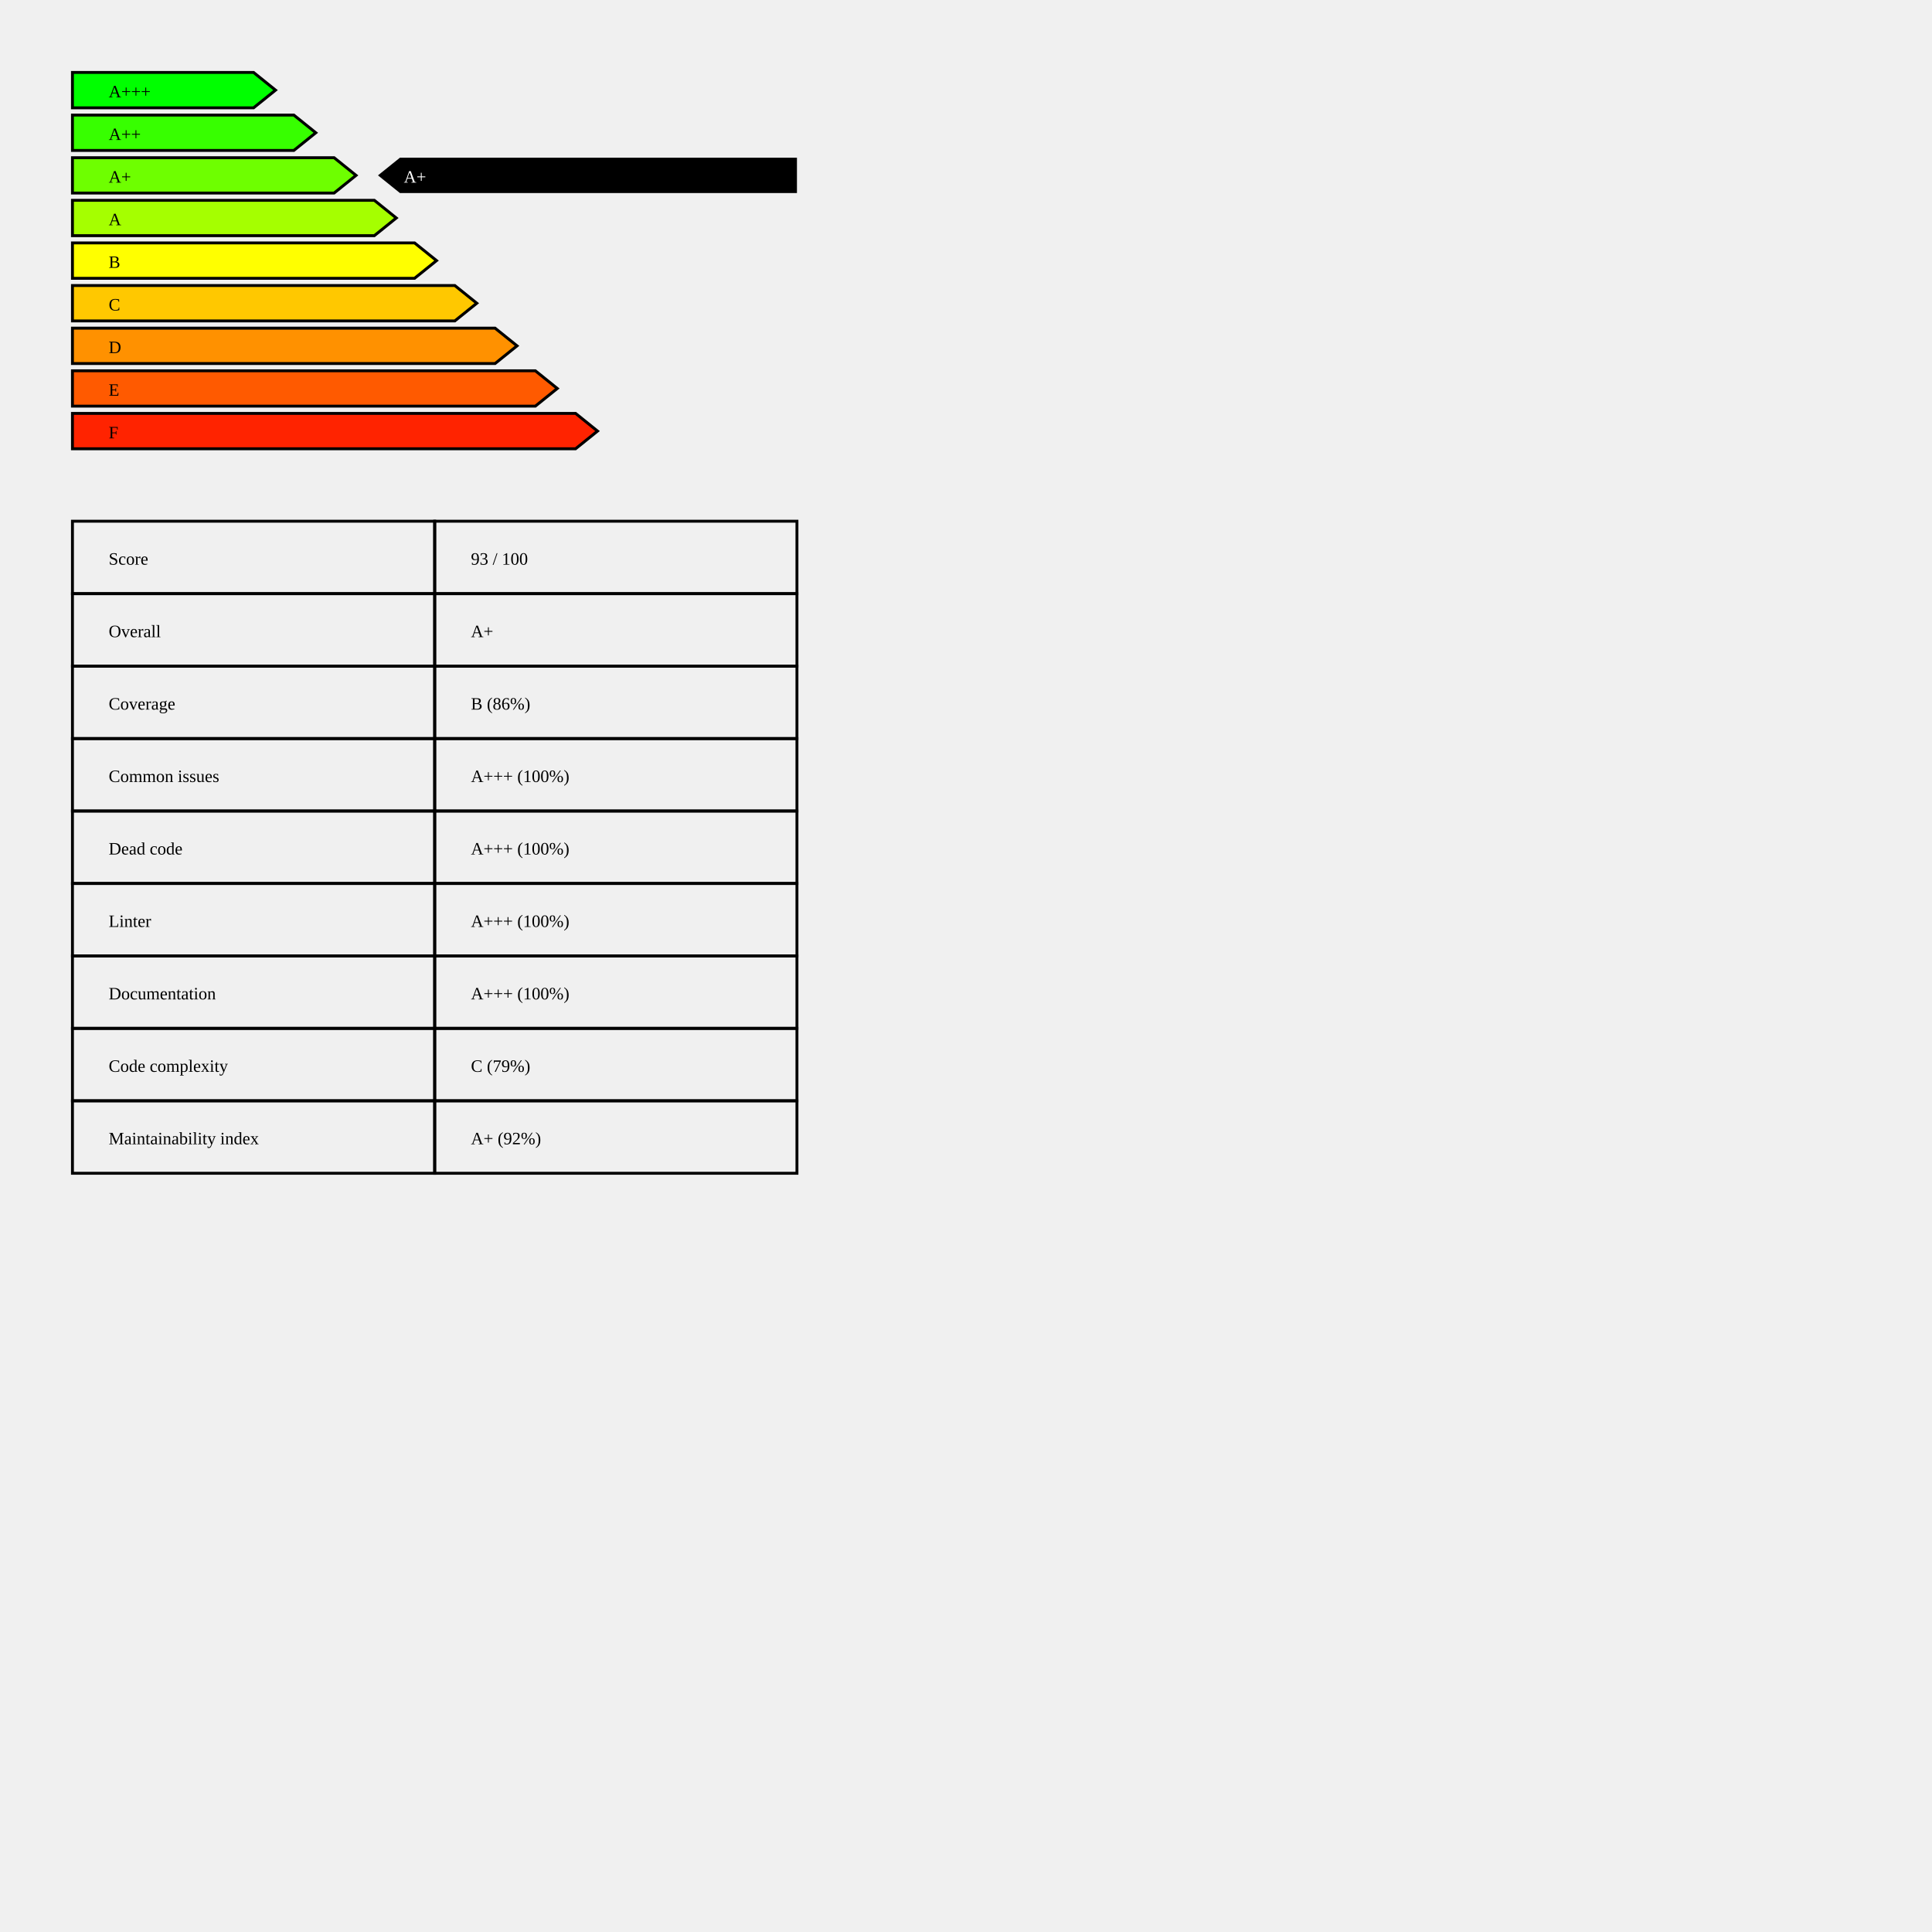
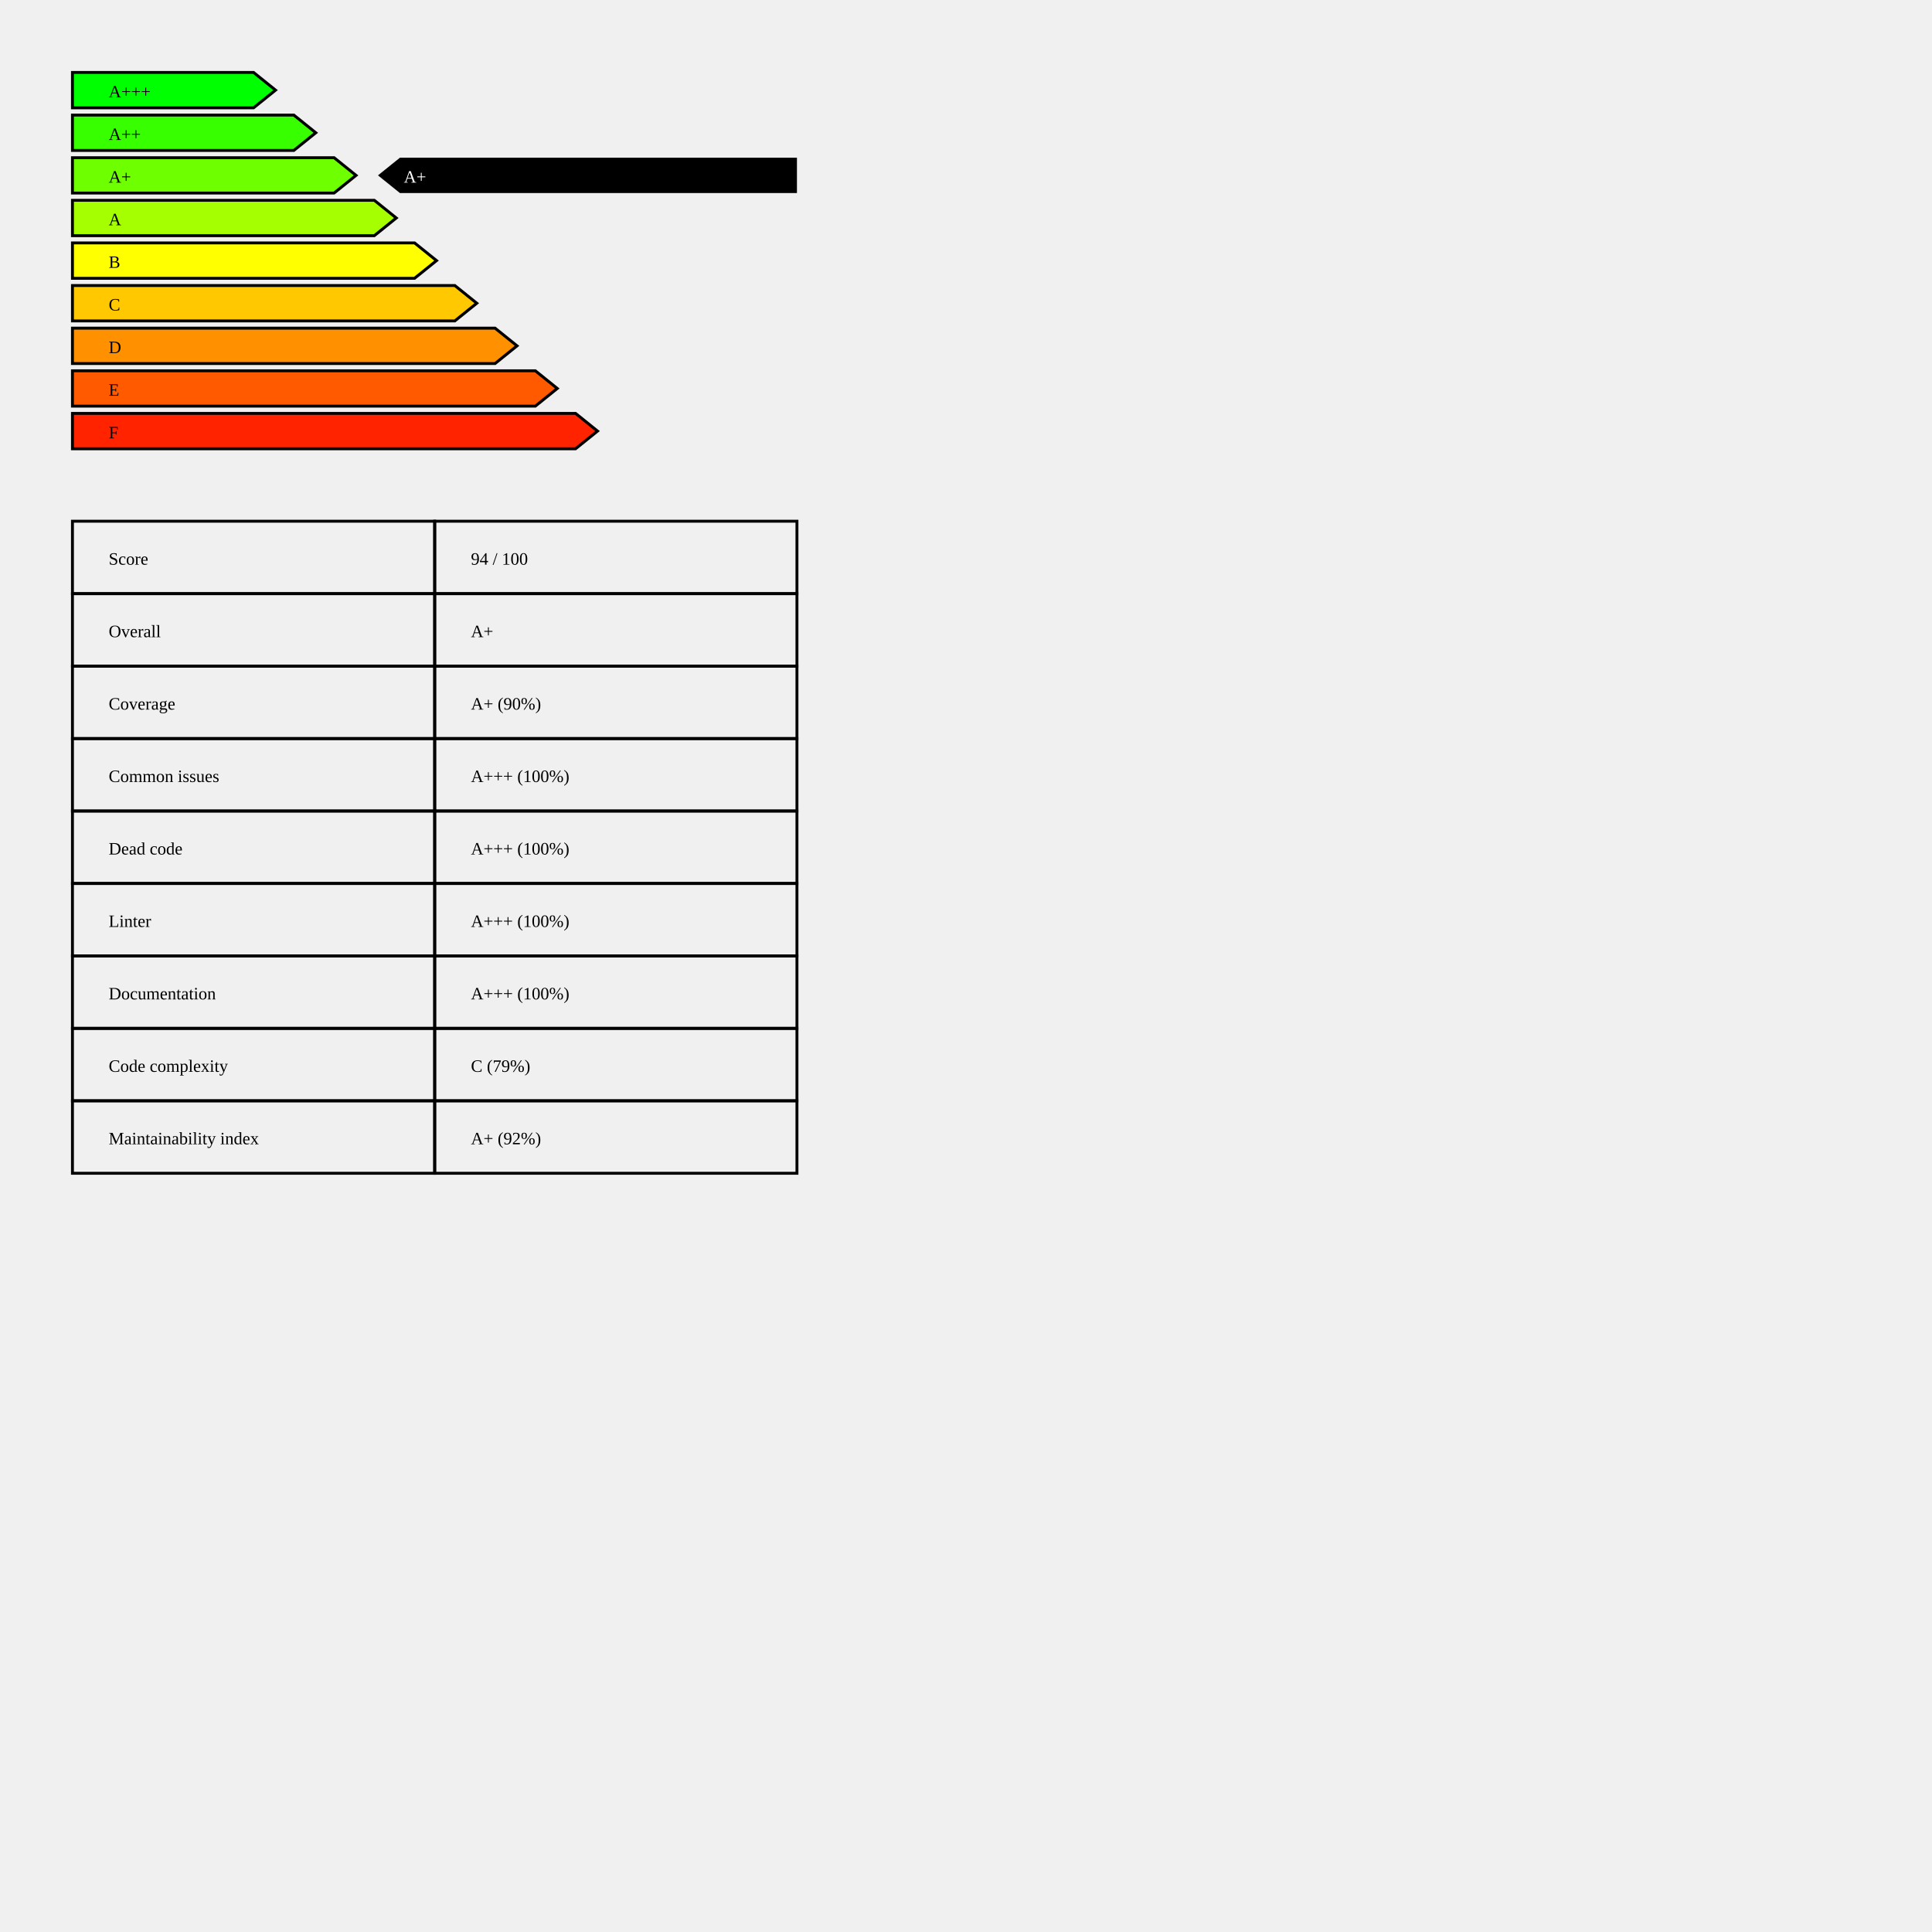
<svg xmlns="http://www.w3.org/2000/svg" baseProfile="full" height="1000pt" version="1.1" width="1000pt">
  <defs />
  <polygon points="50,50.0 175.0,50.0 190.152,62.206 175.0,74.412 50,74.412 50,50.0" style="fill:rgb(0 255 0);stroke:black;stroke-width:2;" />
  <text x="75.0" y="67.206">A+++</text>
  <polygon points="50,79.412 202.778,79.412 217.929,91.618 202.778,103.824 50,103.824 50,79.412" style="fill:rgb(55 255 0);stroke:black;stroke-width:2;" />
  <text x="75.0" y="96.618">A++</text>
  <polygon points="50,108.824 230.556,108.824 245.707,121.029 230.556,133.235 50,133.235 50,108.824" style="fill:rgb(110 255 0);stroke:black;stroke-width:2;" />
  <text x="75.0" y="126.029">A+</text>
  <polygon points="50,138.235 258.333,138.235 273.485,150.441 258.333,162.647 50,162.647 50,138.235" style="fill:rgb(165 255 0);stroke:black;stroke-width:2;" />
  <text x="75.0" y="155.441">A</text>
  <polygon points="50,167.647 286.111,167.647 301.263,179.853 286.111,192.059 50,192.059 50,167.647" style="fill:rgb(255 255 0);stroke:black;stroke-width:2;" />
  <text x="75.0" y="184.853">B</text>
  <polygon points="50,197.059 313.889,197.059 329.04,209.265 313.889,221.471 50,221.471 50,197.059" style="fill:rgb(255 200 0);stroke:black;stroke-width:2;" />
  <text x="75.0" y="214.265">C</text>
  <polygon points="50,226.471 341.667,226.471 356.818,238.676 341.667,250.882 50,250.882 50,226.471" style="fill:rgb(255 145 0);stroke:black;stroke-width:2;" />
  <text x="75.0" y="243.676">D</text>
  <polygon points="50,255.882 369.444,255.882 384.596,268.088 369.444,280.294 50,280.294 50,255.882" style="fill:rgb(255 90 0);stroke:black;stroke-width:2;" />
  <text x="75.0" y="273.088">E</text>
  <polygon points="50,285.294 397.222,285.294 412.374,297.5 397.222,309.706 50,309.706 50,285.294" style="fill:rgb(255 35 0);stroke:black;stroke-width:2;" />
  <text x="75.0" y="302.5">F</text>
  <polygon points="276.01,108.824 260.859,121.029 276.01,133.235 550,133.235 550,108.824" style="fill:black;" />
  <text fill="white" x="278.687" y="126.029">A+</text>
  <text x="75.0" y="389.706">Score</text>
-   <text x="325.0" y="389.706">93 / 100</text>
+   <text x="325.0" y="389.706">94 / 100</text>
  <polygon points="50,359.706 300,359.706 300,409.706 50,409.706 50,359.706" style="fill:none; stroke:black;stroke-width:2;" />
  <polygon points="300,359.706 550,359.706 550,409.706 300,409.706 300,359.706" style="fill:none; stroke:black;stroke-width:2;" />
  <text x="75.0" y="439.706">Overall</text>
  <text x="325.0" y="439.706">A+</text>
  <polygon points="50,409.706 300,409.706 300,459.706 50,459.706 50,409.706" style="fill:none; stroke:black;stroke-width:2;" />
  <polygon points="300,409.706 550,409.706 550,459.706 300,459.706 300,409.706" style="fill:none; stroke:black;stroke-width:2;" />
  <text x="75.0" y="489.706">Coverage</text>
-   <text x="325.0" y="489.706">B  (86%)</text>
+   <text x="325.0" y="489.706">A+  (90%)</text>
  <polygon points="50,459.706 300,459.706 300,509.706 50,509.706 50,459.706" style="fill:none; stroke:black;stroke-width:2;" />
  <polygon points="300,459.706 550,459.706 550,509.706 300,509.706 300,459.706" style="fill:none; stroke:black;stroke-width:2;" />
  <text x="75.0" y="539.706">Common issues</text>
  <text x="325.0" y="539.706">A+++  (100%)</text>
  <polygon points="50,509.706 300,509.706 300,559.706 50,559.706 50,509.706" style="fill:none; stroke:black;stroke-width:2;" />
  <polygon points="300,509.706 550,509.706 550,559.706 300,559.706 300,509.706" style="fill:none; stroke:black;stroke-width:2;" />
  <text x="75.0" y="589.706">Dead code</text>
  <text x="325.0" y="589.706">A+++  (100%)</text>
  <polygon points="50,559.706 300,559.706 300,609.706 50,609.706 50,559.706" style="fill:none; stroke:black;stroke-width:2;" />
  <polygon points="300,559.706 550,559.706 550,609.706 300,609.706 300,559.706" style="fill:none; stroke:black;stroke-width:2;" />
  <text x="75.0" y="639.706">Linter</text>
  <text x="325.0" y="639.706">A+++  (100%)</text>
  <polygon points="50,609.706 300,609.706 300,659.706 50,659.706 50,609.706" style="fill:none; stroke:black;stroke-width:2;" />
  <polygon points="300,609.706 550,609.706 550,659.706 300,659.706 300,609.706" style="fill:none; stroke:black;stroke-width:2;" />
  <text x="75.0" y="689.706">Documentation</text>
  <text x="325.0" y="689.706">A+++  (100%)</text>
  <polygon points="50,659.706 300,659.706 300,709.706 50,709.706 50,659.706" style="fill:none; stroke:black;stroke-width:2;" />
  <polygon points="300,659.706 550,659.706 550,709.706 300,709.706 300,659.706" style="fill:none; stroke:black;stroke-width:2;" />
  <text x="75.0" y="739.706">Code complexity</text>
  <text x="325.0" y="739.706">C  (79%)</text>
  <polygon points="50,709.706 300,709.706 300,759.706 50,759.706 50,709.706" style="fill:none; stroke:black;stroke-width:2;" />
  <polygon points="300,709.706 550,709.706 550,759.706 300,759.706 300,709.706" style="fill:none; stroke:black;stroke-width:2;" />
  <text x="75.0" y="789.706">Maintainability index</text>
  <text x="325.0" y="789.706">A+  (92%)</text>
  <polygon points="50,759.706 300,759.706 300,809.706 50,809.706 50,759.706" style="fill:none; stroke:black;stroke-width:2;" />
  <polygon points="300,759.706 550,759.706 550,809.706 300,809.706 300,759.706" style="fill:none; stroke:black;stroke-width:2;" />
</svg>
